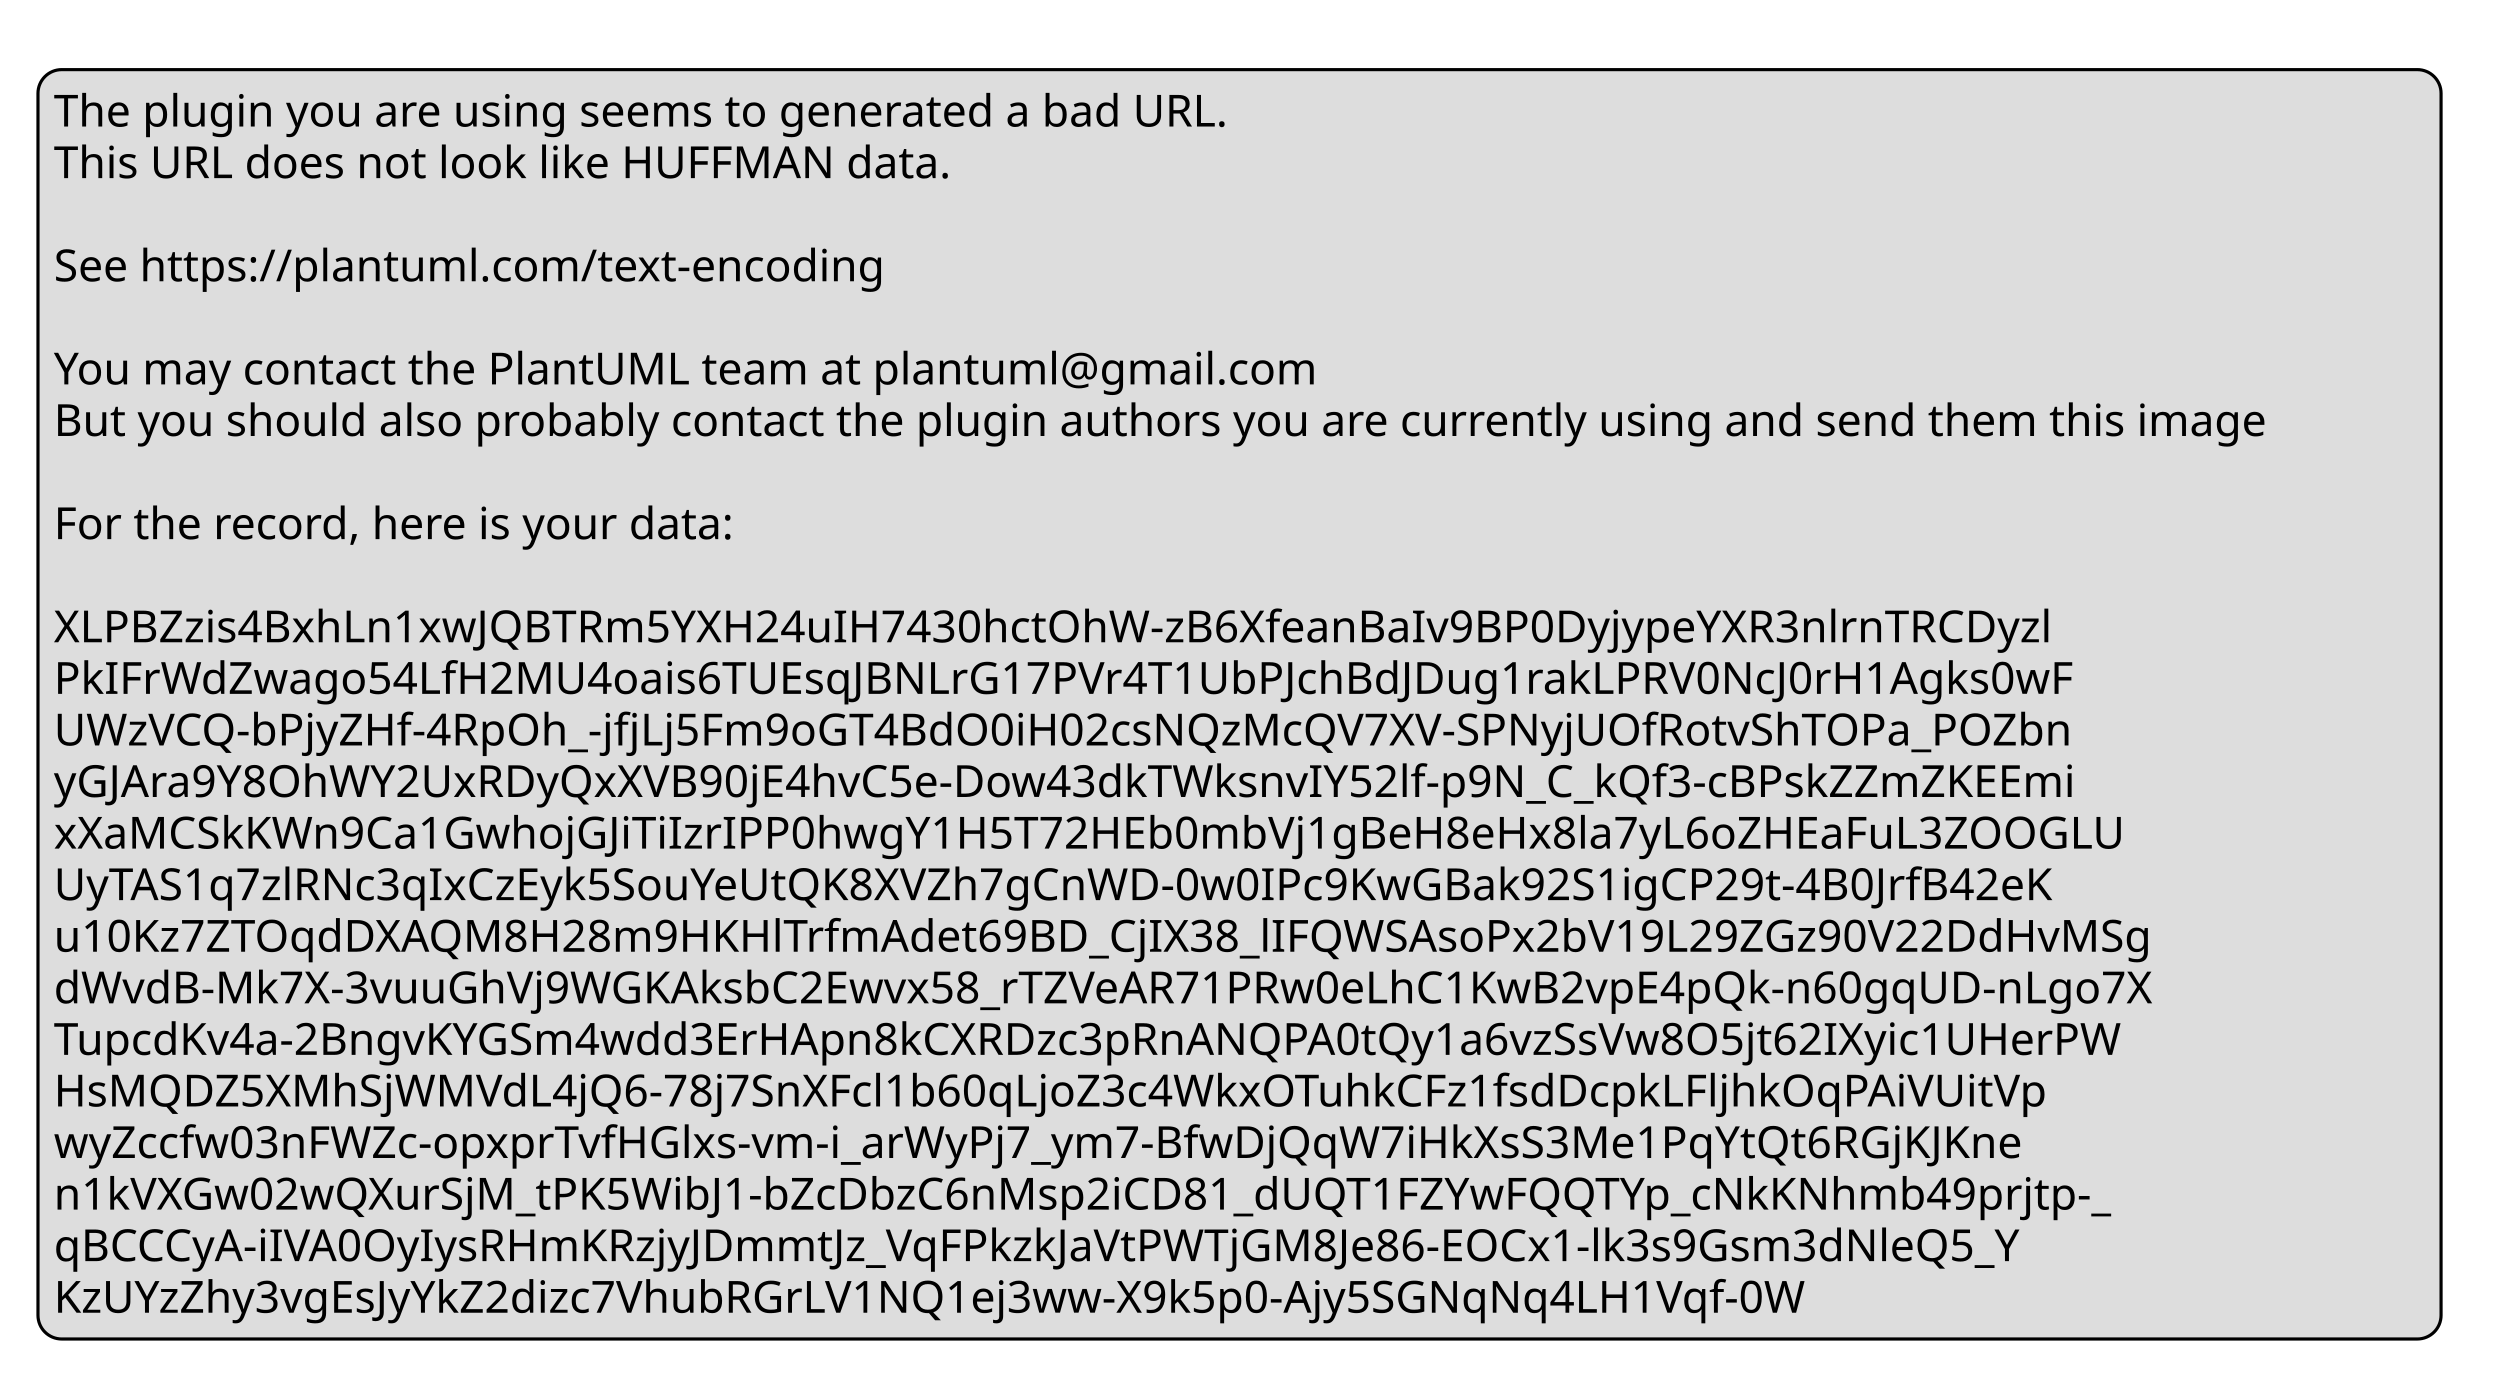
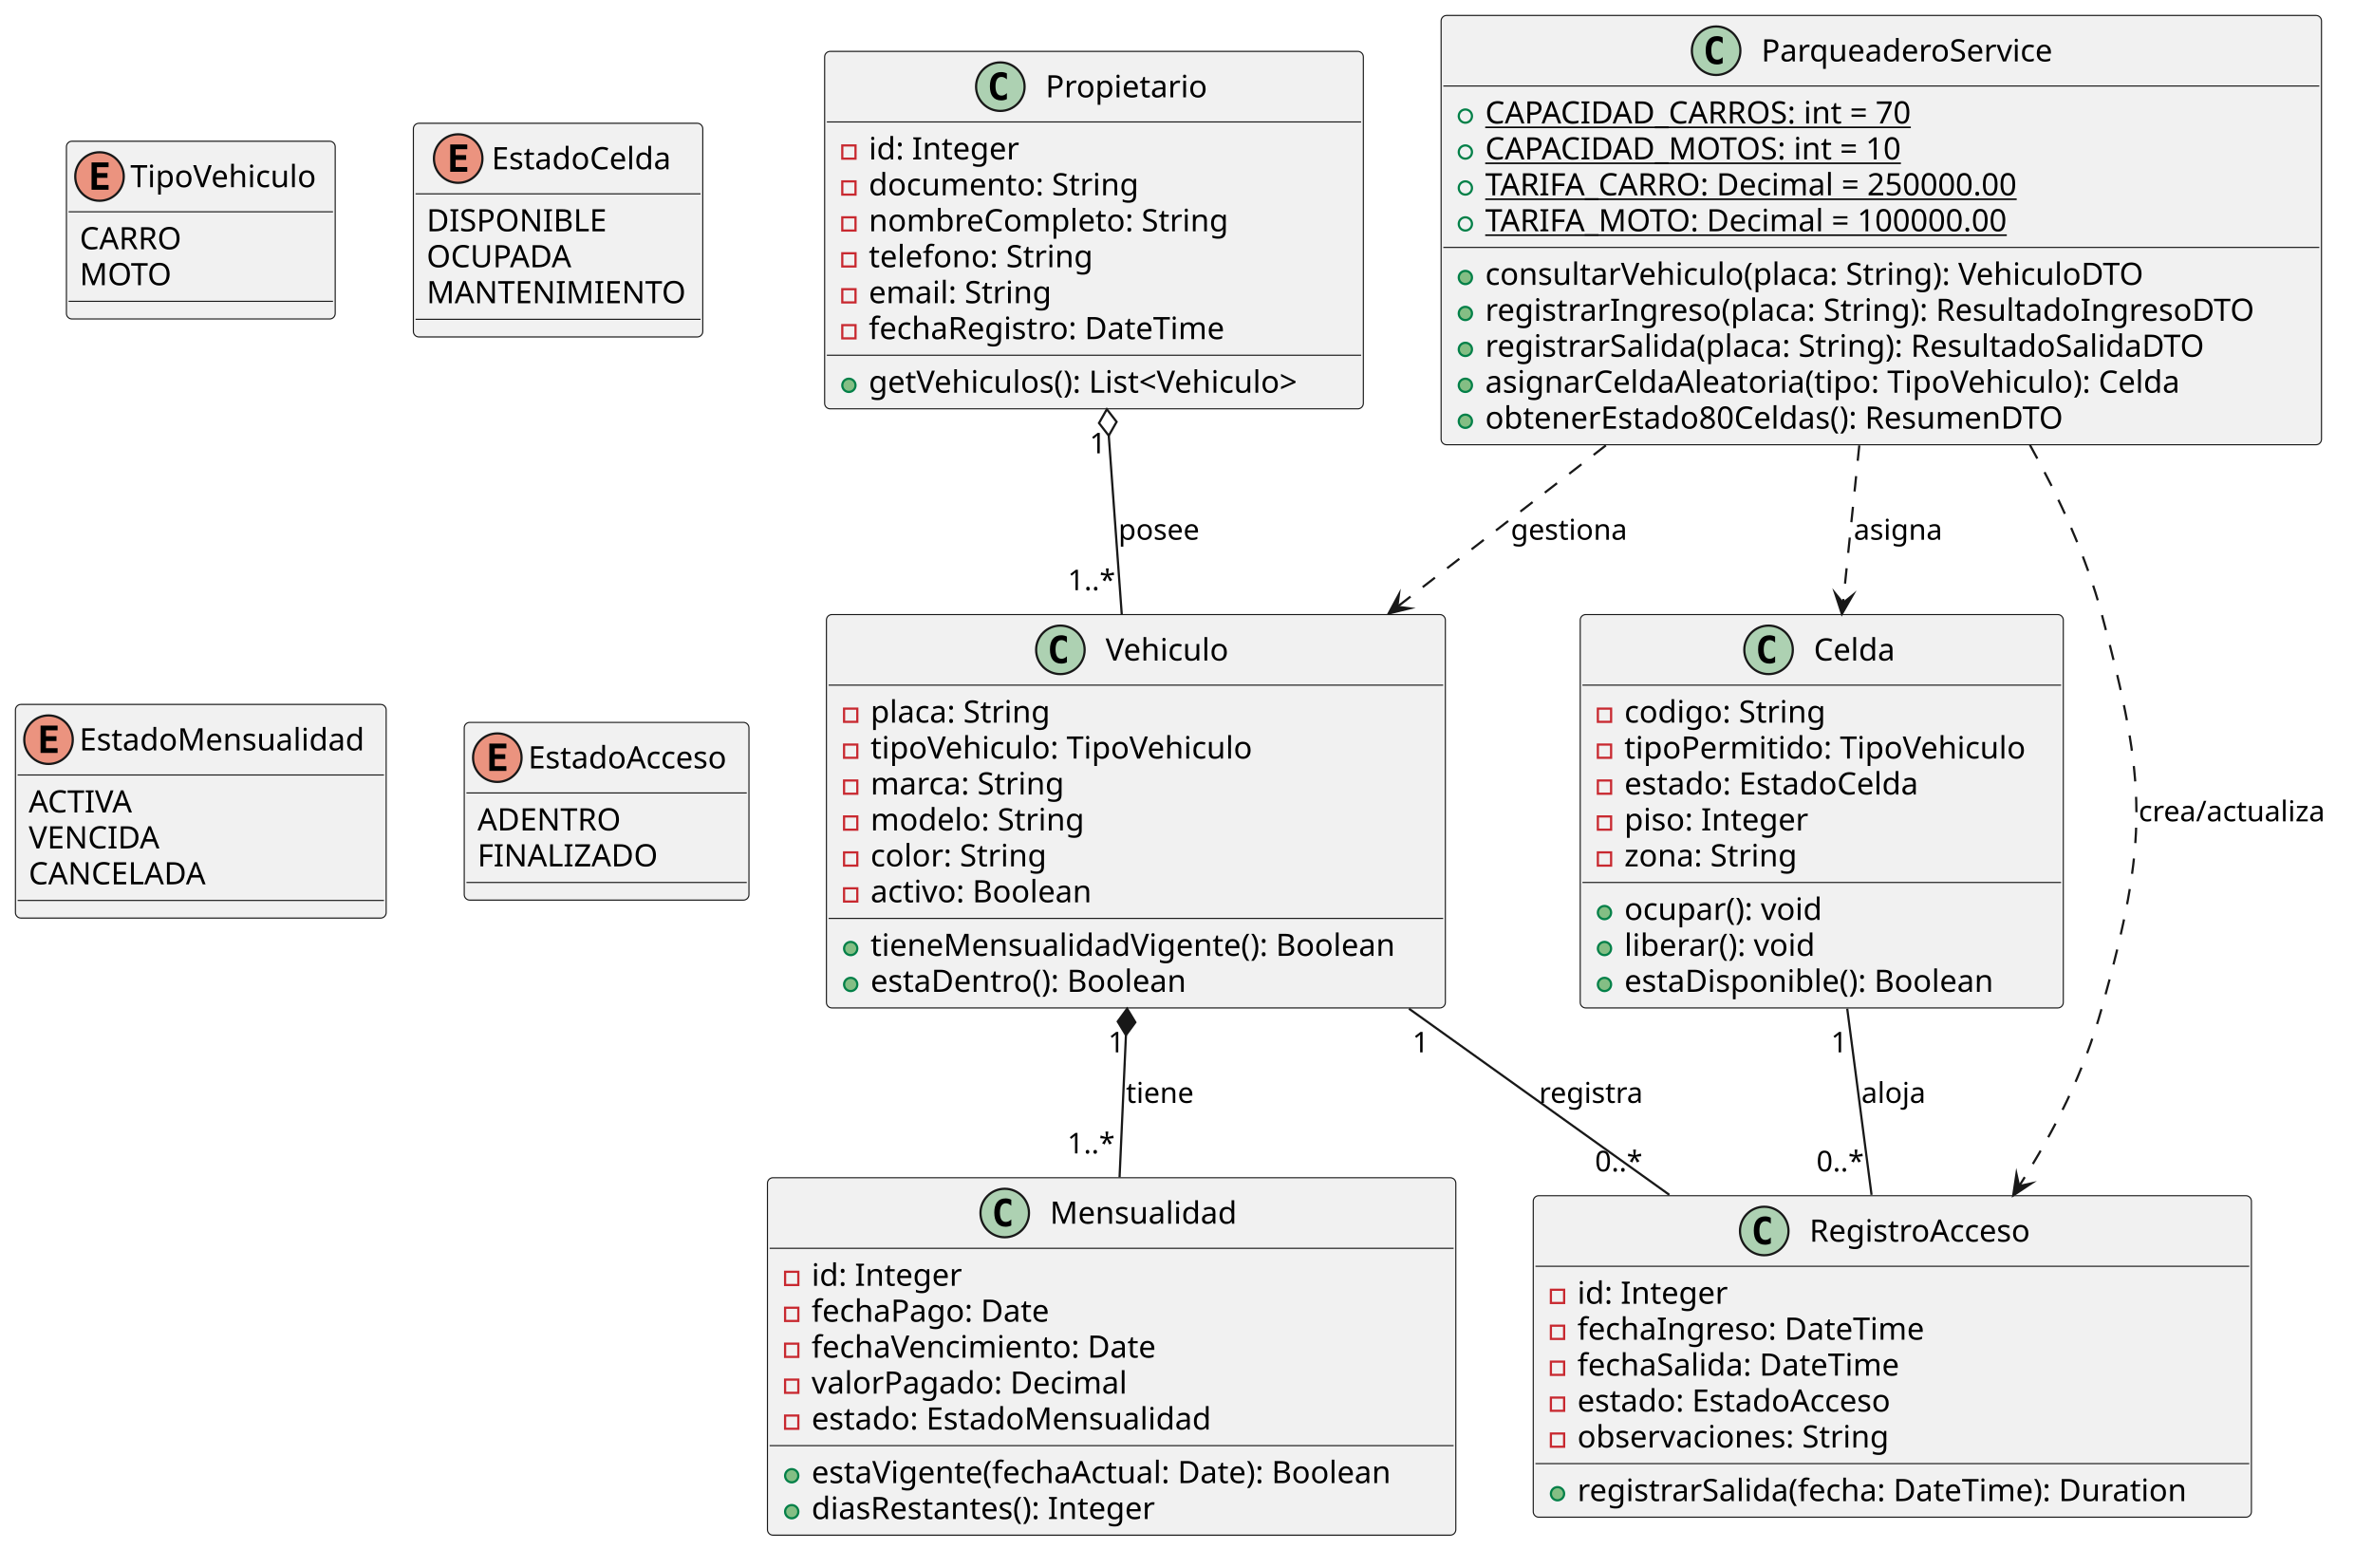
- <svg xmlns="http://www.w3.org/2000/svg" version="1.1" data-diagram-type="CLASS" style="width:790px;height:442px;background:#FFFFFF;" width="790px" height="442px" viewBox="0 0 790 442" zoomAndPan="magnify" preserveAspectRatio="none" contentStyleType="text/css">
+ <svg xmlns="http://www.w3.org/2000/svg" version="1.1" data-diagram-type="CLASS" style="width:1076px;height:711px;background:#FFFFFF;" width="1076px" height="711px" viewBox="0 0 1076 711" zoomAndPan="magnify" preserveAspectRatio="none" contentStyleType="text/css">
  <defs />
  <g font-family="sans-serif" lengthAdjust="spacing">
-     <g class="legend" data-source-line="1">
-       <rect x="12" y="22" width="759.376" height="401.125" fill="#DDD" style="stroke:#000;stroke-width:1;" rx="7.5" ry="7.5" />
-       <text x="17" y="39.995" fill="#000" font-size="14" textLength="399.301">The plugin you are using seems to generated a bad URL.</text>
-       <text x="17" y="56.292" fill="#000" font-size="14" textLength="302.442">This URL does not look like HUFFMAN data.</text>
-       <text x="17" y="72.589" fill="#000" font-size="14"> </text>
-       <text x="17" y="88.886" fill="#000" font-size="14" textLength="279.146">See https://plantuml.com/text-encoding</text>
-       <text x="17" y="105.183" fill="#000" font-size="14"> </text>
-       <text x="17" y="121.479" fill="#000" font-size="14" textLength="428.148">You may contact the PlantUML team at plantuml@gmail.com</text>
-       <text x="17" y="137.776" fill="#000" font-size="14" textLength="749.376">But you should also probably contact the plugin authors you are currently using and send them this image</text>
-       <text x="17" y="154.073" fill="#000" font-size="14"> </text>
-       <text x="17" y="170.37" fill="#000" font-size="14" textLength="232.545">For the record, here is your data:</text>
-       <text x="17" y="186.667" fill="#000" font-size="14"> </text>
-       <text x="17" y="202.964" fill="#000" font-size="14" textLength="680.784">XLPBZzis4BxhLn1xwJQBTRm5YXH24uIH7430hctOhW-zB6XfeanBaIv9BP0DyjypeYXR3nlrnTRCDyzl</text>
-       <text x="17" y="219.261" fill="#000" font-size="14" textLength="677.038">PkIFrWdZwago54LfH2MU4oais6TUEsqJBNLrG17PVr4T1UbPJchBdJDug1rakLPRV0NcJ0rH1Agks0wF</text>
-       <text x="17" y="235.558" fill="#000" font-size="14" textLength="681.092">UWzVCQ-bPjyZHf-4RpOh_-jfjLj5Fm9oGT4BdO0iH02csNQzMcQV7XV-SPNyjUOfRotvShTOPa_POZbn</text>
-       <text x="17" y="251.854" fill="#000" font-size="14" textLength="692.036">yGJAra9Y8OhWY2UxRDyQxXVB90jE4hvC5e-Dow43dkTWksnvIY52lf-p9N_C_kQf3-cBPskZZmZKEEmi</text>
-       <text x="17" y="268.151" fill="#000" font-size="14" textLength="699.501">xXaMCSkKWn9Ca1GwhojGJiTiIzrIPP0hwgY1H5T72HEb0mbVj1gBeH8eHx8la7yL6oZHEaFuL3ZOOGLU</text>
-       <text x="17" y="284.448" fill="#000" font-size="14" textLength="683.56">UyTAS1q7zlRNc3qIxCzEyk5SouYeUtQK8XVZh7gCnWD-0w0IPc9KwGBak92S1igCP29t-4B0JrfB42eK</text>
-       <text x="17" y="300.745" fill="#000" font-size="14" textLength="712.975">u10Kz7ZTOqdDXAQM8H28m9HKHlTrfmAdet69BD_CjIX38_lIFQWSAsoPx2bV19L29ZGz90V22DdHvMSg</text>
-       <text x="17" y="317.042" fill="#000" font-size="14" textLength="715.429">dWvdB-Mk7X-3vuuGhVj9WGKAksbC2Ewvx58_rTZVeAR71PRw0eLhC1KwB2vpE4pQk-n60gqUD-nLgo7X</text>
-       <text x="17" y="333.339" fill="#000" font-size="14" textLength="704.375">TupcdKv4a-2BngvKYGSm4wdd3ErHApn8kCXRDzc3pRnANQPA0tQy1a6vzSsVw8O5jt62IXyic1UHerPW</text>
-       <text x="17" y="349.636" fill="#000" font-size="14" textLength="677.353">HsMQDZ5XMhSjWMVdL4jQ6-78j7SnXFcl1b60qLjoZ3c4WkxOTuhkCFz1fsdDcpkLFljhkOqPAiVUitVp</text>
-       <text x="17" y="365.933" fill="#000" font-size="14" textLength="669.854">wyZccfw03nFWZc-opxprTvfHGlxs-vm-i_arWyPj7_ym7-BfwDjQqW7iHkXsS3Me1PqYtQt6RGjKJKne</text>
-       <text x="17" y="382.229" fill="#000" font-size="14" textLength="696.056">n1kVXGw02wQXurSjM_tPK5WibJ1-bZcDbzC6nMsp2iCD81_dUQT1FZYwFQQTYp_cNkKNhmb49prjtp-_</text>
-       <text x="17" y="398.526" fill="#000" font-size="14" textLength="669.785">qBCCCyA-iIVA0OyIysRHmKRzjyJDmmtJz_VqFPkzkJaVtPWTjGM8Je86-EOCx1-lk3s9Gsm3dNleQ5_Y</text>
-       <text x="17" y="414.823" fill="#000" font-size="14" textLength="599.341">KzUYzZhy3vgEsJyYkZ2dizc7VhubRGrLV1NQ1ej3ww-X9k5p0-Ajy5SGNqNq4LH1Vqf-0W</text>
+     <g class="entity" data-qualified-name="TipoVehiculo" id="ent0001" data-source-line="3">
+       <rect x="30.12" y="64.04" width="121.872" height="80.594" fill="#F1F1F1" style="stroke:#181818;stroke-width:0.5;" rx="2.5" ry="2.5" />
+       <ellipse cx="45.12" cy="80.04" rx="11" ry="11" fill="#EB937F" style="stroke:#181818;stroke-width:1;" />
+       <path d="M49.229,86.04 L41.511,86.04 L41.511,73.649 L49.229,73.649 L49.229,75.806 L43.964,75.806 L43.964,78.477 L48.729,78.477 L48.729,80.634 L43.964,80.634 L43.964,83.884 L49.229,83.884 L49.229,86.04 Z " fill="#000" />
+       <text x="59.12" y="84.887" fill="#000" font-size="14" textLength="89.872">TipoVehiculo</text>
+       <line x1="31.12" y1="96.04" x2="150.992" y2="96.04" style="stroke:#181818;stroke-width:0.5;" />
+       <text x="36.12" y="113.035" fill="#000" font-size="14" textLength="49.827">CARRO</text>
+       <text x="36.12" y="129.332" fill="#000" font-size="14" textLength="42.67">MOTO</text>
+       <line x1="31.12" y1="136.634" x2="150.992" y2="136.634" style="stroke:#181818;stroke-width:0.5;" />
+     </g>
+     <g class="entity" data-qualified-name="EstadoCelda" id="ent0002" data-source-line="8">
+       <rect x="187.44" y="55.9" width="131.226" height="96.891" fill="#F1F1F1" style="stroke:#181818;stroke-width:0.5;" rx="2.5" ry="2.5" />
+       <ellipse cx="207.76" cy="71.9" rx="11" ry="11" fill="#EB937F" style="stroke:#181818;stroke-width:1;" />
+       <path d="M211.869,77.9 L204.15,77.9 L204.15,65.509 L211.869,65.509 L211.869,67.666 L206.603,67.666 L206.603,70.337 L211.369,70.337 L211.369,72.494 L206.603,72.494 L206.603,75.744 L211.869,75.744 L211.869,77.9 Z " fill="#000" />
+       <text x="222.942" y="76.747" fill="#000" font-size="14" textLength="87.404">EstadoCelda</text>
+       <line x1="188.44" y1="87.9" x2="317.666" y2="87.9" style="stroke:#181818;stroke-width:0.5;" />
+       <text x="193.44" y="104.895" fill="#000" font-size="14" textLength="84.109">DISPONIBLE</text>
+       <text x="193.44" y="121.192" fill="#000" font-size="14" textLength="69.419">OCUPADA</text>
+       <text x="193.44" y="137.489" fill="#000" font-size="14" textLength="119.226">MANTENIMIENTO</text>
+       <line x1="188.44" y1="144.791" x2="317.666" y2="144.791" style="stroke:#181818;stroke-width:0.5;" />
+     </g>
+     <g class="entity" data-qualified-name="EstadoMensualidad" id="ent0003" data-source-line="14">
+       <rect x="7" y="319.42" width="168.104" height="96.891" fill="#F1F1F1" style="stroke:#181818;stroke-width:0.5;" rx="2.5" ry="2.5" />
+       <ellipse cx="22" cy="335.42" rx="11" ry="11" fill="#EB937F" style="stroke:#181818;stroke-width:1;" />
+       <path d="M26.109,341.42 L18.391,341.42 L18.391,329.029 L26.109,329.029 L26.109,331.186 L20.844,331.186 L20.844,333.858 L25.609,333.858 L25.609,336.014 L20.844,336.014 L20.844,339.264 L26.109,339.264 L26.109,341.42 Z " fill="#000" />
+       <text x="36" y="340.267" fill="#000" font-size="14" textLength="136.104">EstadoMensualidad</text>
+       <line x1="8" y1="351.42" x2="174.104" y2="351.42" style="stroke:#181818;stroke-width:0.5;" />
+       <text x="13" y="368.415" fill="#000" font-size="14" textLength="51.188">ACTIVA</text>
+       <text x="13" y="384.712" fill="#000" font-size="14" textLength="63.157">VENCIDA</text>
+       <text x="13" y="401.009" fill="#000" font-size="14" textLength="86.181">CANCELADA</text>
+       <line x1="8" y1="408.311" x2="174.104" y2="408.311" style="stroke:#181818;stroke-width:0.5;" />
+     </g>
+     <g class="entity" data-qualified-name="EstadoAcceso" id="ent0004" data-source-line="20">
+       <rect x="210.5" y="327.57" width="129.104" height="80.594" fill="#F1F1F1" style="stroke:#181818;stroke-width:0.5;" rx="2.5" ry="2.5" />
+       <ellipse cx="225.5" cy="343.57" rx="11" ry="11" fill="#EB937F" style="stroke:#181818;stroke-width:1;" />
+       <path d="M229.609,349.57 L221.891,349.57 L221.891,337.179 L229.609,337.179 L229.609,339.336 L224.344,339.336 L224.344,342.008 L229.109,342.008 L229.109,344.164 L224.344,344.164 L224.344,347.414 L229.609,347.414 L229.609,349.57 Z " fill="#000" />
+       <text x="239.5" y="348.417" fill="#000" font-size="14" textLength="97.104">EstadoAcceso</text>
+       <line x1="211.5" y1="359.57" x2="338.604" y2="359.57" style="stroke:#181818;stroke-width:0.5;" />
+       <text x="216.5" y="376.565" fill="#000" font-size="14" textLength="68.975">ADENTRO</text>
+       <text x="216.5" y="392.862" fill="#000" font-size="14" textLength="85.128">FINALIZADO</text>
+       <line x1="211.5" y1="400.164" x2="338.604" y2="400.164" style="stroke:#181818;stroke-width:0.5;" />
+     </g>
+     <g class="entity" data-qualified-name="Propietario" id="ent0005" data-source-line="25">
+       <rect x="373.92" y="23.3" width="244.265" height="162.078" fill="#F1F1F1" style="stroke:#181818;stroke-width:0.5;" rx="2.5" ry="2.5" />
+       <ellipse cx="453.586" cy="39.3" rx="11" ry="11" fill="#ADD1B2" style="stroke:#181818;stroke-width:1;" />
+       <path d="M456.555,44.941 Q455.977,45.237 455.336,45.378 Q454.695,45.534 453.992,45.534 Q451.492,45.534 450.164,43.894 Q448.852,42.237 448.852,39.112 Q448.852,35.987 450.164,34.331 Q451.492,32.675 453.992,32.675 Q454.695,32.675 455.336,32.831 Q455.992,32.987 456.555,33.284 L456.555,36.003 Q455.93,35.425 455.336,35.159 Q454.742,34.878 454.117,34.878 Q452.774,34.878 452.086,35.956 Q451.399,37.019 451.399,39.112 Q451.399,41.206 452.086,42.284 Q452.774,43.347 454.117,43.347 Q454.742,43.347 455.336,43.081 Q455.93,42.8 456.555,42.222 L456.555,44.941 Z " fill="#000" />
+       <text x="474.086" y="44.147" fill="#000" font-size="14" textLength="76.433">Propietario</text>
+       <line x1="374.92" y1="55.3" x2="617.185" y2="55.3" style="stroke:#181818;stroke-width:0.5;" />
+       <g data-visibility-modifier="PRIVATE_FIELD">
+         <rect x="381.92" y="65.948" width="6" height="6" fill="none" style="stroke:#C82930;stroke-width:1;" />
+       </g>
+       <text x="393.92" y="72.295" fill="#000" font-size="14" textLength="72.304">id: Integer</text>
+       <g data-visibility-modifier="PRIVATE_FIELD">
+         <rect x="381.92" y="82.245" width="6" height="6" fill="none" style="stroke:#C82930;stroke-width:1;" />
+       </g>
+       <text x="393.92" y="88.592" fill="#000" font-size="14" textLength="130.149">documento: String</text>
+       <g data-visibility-modifier="PRIVATE_FIELD">
+         <rect x="381.92" y="98.542" width="6" height="6" fill="none" style="stroke:#C82930;stroke-width:1;" />
+       </g>
+       <text x="393.92" y="104.889" fill="#000" font-size="14" textLength="172.703">nombreCompleto: String</text>
+       <g data-visibility-modifier="PRIVATE_FIELD">
+         <rect x="381.92" y="114.839" width="6" height="6" fill="none" style="stroke:#C82930;stroke-width:1;" />
+       </g>
+       <text x="393.92" y="121.186" fill="#000" font-size="14" textLength="108.486">telefono: String</text>
+       <g data-visibility-modifier="PRIVATE_FIELD">
+         <rect x="381.92" y="131.136" width="6" height="6" fill="none" style="stroke:#C82930;stroke-width:1;" />
+       </g>
+       <text x="393.92" y="137.483" fill="#000" font-size="14" textLength="89.558">email: String</text>
+       <g data-visibility-modifier="PRIVATE_FIELD">
+         <rect x="381.92" y="147.433" width="6" height="6" fill="none" style="stroke:#C82930;stroke-width:1;" />
+       </g>
+       <text x="393.92" y="153.779" fill="#000" font-size="14" textLength="174.234">fechaRegistro: DateTime</text>
+       <line x1="374.92" y1="161.081" x2="617.185" y2="161.081" style="stroke:#181818;stroke-width:0.5;" />
+       <g data-visibility-modifier="PUBLIC_METHOD">
+         <ellipse cx="384.92" cy="174.73" rx="3" ry="3" fill="#84BE84" style="stroke:#038048;stroke-width:1;" />
+       </g>
+       <text x="393.92" y="178.076" fill="#000" font-size="14" textLength="218.265">getVehiculos(): List&lt;Vehiculo&gt;</text>
+     </g>
+     <g class="entity" data-qualified-name="Vehiculo" id="ent0006" data-source-line="35">
+       <rect x="374.73" y="278.68" width="280.646" height="178.375" fill="#F1F1F1" style="stroke:#181818;stroke-width:0.5;" rx="2.5" ry="2.5" />
+       <ellipse cx="480.813" cy="294.68" rx="11" ry="11" fill="#ADD1B2" style="stroke:#181818;stroke-width:1;" />
+       <path d="M483.782,300.321 Q483.204,300.618 482.563,300.758 Q481.923,300.914 481.22,300.914 Q478.72,300.914 477.392,299.274 Q476.079,297.618 476.079,294.493 Q476.079,291.368 477.392,289.711 Q478.72,288.055 481.22,288.055 Q481.923,288.055 482.563,288.211 Q483.22,288.368 483.782,288.664 L483.782,291.383 Q483.157,290.805 482.563,290.539 Q481.97,290.258 481.345,290.258 Q480.001,290.258 479.313,291.336 Q478.626,292.399 478.626,294.493 Q478.626,296.586 479.313,297.664 Q480.001,298.727 481.345,298.727 Q481.97,298.727 482.563,298.461 Q483.157,298.18 483.782,297.602 L483.782,300.321 Z " fill="#000" />
+       <text x="501.313" y="299.527" fill="#000" font-size="14" textLength="59.979">Vehiculo</text>
+       <line x1="375.73" y1="310.68" x2="654.376" y2="310.68" style="stroke:#181818;stroke-width:0.5;" />
+       <g data-visibility-modifier="PRIVATE_FIELD">
+         <rect x="382.73" y="321.328" width="6" height="6" fill="none" style="stroke:#C82930;stroke-width:1;" />
+       </g>
+       <text x="394.73" y="327.675" fill="#000" font-size="14" textLength="88.58">placa: String</text>
+       <g data-visibility-modifier="PRIVATE_FIELD">
+         <rect x="382.73" y="337.625" width="6" height="6" fill="none" style="stroke:#C82930;stroke-width:1;" />
+       </g>
+       <text x="394.73" y="343.972" fill="#000" font-size="14" textLength="185.849">tipoVehiculo: TipoVehiculo</text>
+       <g data-visibility-modifier="PRIVATE_FIELD">
+         <rect x="382.73" y="353.922" width="6" height="6" fill="none" style="stroke:#C82930;stroke-width:1;" />
+       </g>
+       <text x="394.73" y="360.269" fill="#000" font-size="14" textLength="95.197">marca: String</text>
+       <g data-visibility-modifier="PRIVATE_FIELD">
+         <rect x="382.73" y="370.219" width="6" height="6" fill="none" style="stroke:#C82930;stroke-width:1;" />
+       </g>
+       <text x="394.73" y="376.566" fill="#000" font-size="14" textLength="103.106">modelo: String</text>
+       <g data-visibility-modifier="PRIVATE_FIELD">
+         <rect x="382.73" y="386.516" width="6" height="6" fill="none" style="stroke:#C82930;stroke-width:1;" />
+       </g>
+       <text x="394.73" y="392.863" fill="#000" font-size="14" textLength="85.422">color: String</text>
+       <g data-visibility-modifier="PRIVATE_FIELD">
+         <rect x="382.73" y="402.813" width="6" height="6" fill="none" style="stroke:#C82930;stroke-width:1;" />
+       </g>
+       <text x="394.73" y="409.159" fill="#000" font-size="14" textLength="108.363">activo: Boolean</text>
+       <line x1="375.73" y1="416.461" x2="654.376" y2="416.461" style="stroke:#181818;stroke-width:0.5;" />
+       <g data-visibility-modifier="PUBLIC_METHOD">
+         <ellipse cx="385.73" cy="430.11" rx="3" ry="3" fill="#84BE84" style="stroke:#038048;stroke-width:1;" />
+       </g>
+       <text x="394.73" y="433.456" fill="#000" font-size="14" textLength="254.646">tieneMensualidadVigente(): Boolean</text>
+       <g data-visibility-modifier="PUBLIC_METHOD">
+         <ellipse cx="385.73" cy="446.407" rx="3" ry="3" fill="#84BE84" style="stroke:#038048;stroke-width:1;" />
+       </g>
+       <text x="394.73" y="449.753" fill="#000" font-size="14" textLength="154.834">estaDentro(): Boolean</text>
+     </g>
+     <g class="entity" data-qualified-name="Mensualidad" id="ent0007" data-source-line="46">
+       <rect x="347.99" y="534.05" width="312.125" height="162.078" fill="#F1F1F1" style="stroke:#181818;stroke-width:0.5;" rx="2.5" ry="2.5" />
+       <ellipse cx="455.581" cy="550.05" rx="11" ry="11" fill="#ADD1B2" style="stroke:#181818;stroke-width:1;" />
+       <path d="M458.55,555.691 Q457.971,555.988 457.331,556.128 Q456.69,556.284 455.987,556.284 Q453.487,556.284 452.159,554.644 Q450.846,552.988 450.846,549.863 Q450.846,546.738 452.159,545.081 Q453.487,543.425 455.987,543.425 Q456.69,543.425 457.331,543.581 Q457.987,543.738 458.55,544.034 L458.55,546.753 Q457.925,546.175 457.331,545.909 Q456.737,545.628 456.112,545.628 Q454.768,545.628 454.081,546.706 Q453.393,547.769 453.393,549.863 Q453.393,551.956 454.081,553.034 Q454.768,554.097 456.112,554.097 Q456.737,554.097 457.331,553.831 Q457.925,553.55 458.55,552.972 L458.55,555.691 Z " fill="#000" />
+       <text x="476.081" y="554.897" fill="#000" font-size="14" textLength="88.443">Mensualidad</text>
+       <line x1="348.99" y1="566.05" x2="659.115" y2="566.05" style="stroke:#181818;stroke-width:0.5;" />
+       <g data-visibility-modifier="PRIVATE_FIELD">
+         <rect x="355.99" y="576.698" width="6" height="6" fill="none" style="stroke:#C82930;stroke-width:1;" />
+       </g>
+       <text x="367.99" y="583.045" fill="#000" font-size="14" textLength="72.304">id: Integer</text>
+       <g data-visibility-modifier="PRIVATE_FIELD">
+         <rect x="355.99" y="592.995" width="6" height="6" fill="none" style="stroke:#C82930;stroke-width:1;" />
+       </g>
+       <text x="367.99" y="599.342" fill="#000" font-size="14" textLength="115.794">fechaPago: Date</text>
+       <g data-visibility-modifier="PRIVATE_FIELD">
+         <rect x="355.99" y="609.292" width="6" height="6" fill="none" style="stroke:#C82930;stroke-width:1;" />
+       </g>
+       <text x="367.99" y="615.639" fill="#000" font-size="14" textLength="169.039">fechaVencimiento: Date</text>
+       <g data-visibility-modifier="PRIVATE_FIELD">
+         <rect x="355.99" y="625.589" width="6" height="6" fill="none" style="stroke:#C82930;stroke-width:1;" />
+       </g>
+       <text x="367.99" y="631.936" fill="#000" font-size="14" textLength="153.269">valorPagado: Decimal</text>
+       <g data-visibility-modifier="PRIVATE_FIELD">
+         <rect x="355.99" y="641.886" width="6" height="6" fill="none" style="stroke:#C82930;stroke-width:1;" />
+       </g>
+       <text x="367.99" y="648.233" fill="#000" font-size="14" textLength="192.698">estado: EstadoMensualidad</text>
+       <line x1="348.99" y1="655.534" x2="659.115" y2="655.534" style="stroke:#181818;stroke-width:0.5;" />
+       <g data-visibility-modifier="PUBLIC_METHOD">
+         <ellipse cx="358.99" cy="669.183" rx="3" ry="3" fill="#84BE84" style="stroke:#038048;stroke-width:1;" />
+       </g>
+       <text x="367.99" y="672.529" fill="#000" font-size="14" textLength="286.125">estaVigente(fechaActual: Date): Boolean</text>
+       <g data-visibility-modifier="PUBLIC_METHOD">
+         <ellipse cx="358.99" cy="685.48" rx="3" ry="3" fill="#84BE84" style="stroke:#038048;stroke-width:1;" />
+       </g>
+       <text x="367.99" y="688.826" fill="#000" font-size="14" textLength="169.073">diasRestantes(): Integer</text>
+     </g>
+     <g class="entity" data-qualified-name="Celda" id="ent0008" data-source-line="56">
+       <rect x="716.53" y="278.68" width="219.04" height="178.375" fill="#F1F1F1" style="stroke:#181818;stroke-width:0.5;" rx="2.5" ry="2.5" />
+       <ellipse cx="801.928" cy="294.68" rx="11" ry="11" fill="#ADD1B2" style="stroke:#181818;stroke-width:1;" />
+       <path d="M804.897,300.321 Q804.319,300.618 803.678,300.758 Q803.037,300.914 802.334,300.914 Q799.834,300.914 798.506,299.274 Q797.194,297.618 797.194,294.493 Q797.194,291.368 798.506,289.711 Q799.834,288.055 802.334,288.055 Q803.037,288.055 803.678,288.211 Q804.334,288.368 804.897,288.664 L804.897,291.383 Q804.272,290.805 803.678,290.539 Q803.084,290.258 802.459,290.258 Q801.115,290.258 800.428,291.336 Q799.74,292.399 799.74,294.493 Q799.74,296.586 800.428,297.664 Q801.115,298.727 802.459,298.727 Q803.084,298.727 803.678,298.461 Q804.272,298.18 804.897,297.602 L804.897,300.321 Z " fill="#000" />
+       <text x="822.428" y="299.527" fill="#000" font-size="14" textLength="39.744">Celda</text>
+       <line x1="717.53" y1="310.68" x2="934.57" y2="310.68" style="stroke:#181818;stroke-width:0.5;" />
+       <g data-visibility-modifier="PRIVATE_FIELD">
+         <rect x="724.53" y="321.328" width="6" height="6" fill="none" style="stroke:#C82930;stroke-width:1;" />
+       </g>
+       <text x="736.53" y="327.675" fill="#000" font-size="14" textLength="97.439">codigo: String</text>
+       <g data-visibility-modifier="PRIVATE_FIELD">
+         <rect x="724.53" y="337.625" width="6" height="6" fill="none" style="stroke:#C82930;stroke-width:1;" />
+       </g>
+       <text x="736.53" y="343.972" fill="#000" font-size="14" textLength="193.04">tipoPermitido: TipoVehiculo</text>
+       <g data-visibility-modifier="PRIVATE_FIELD">
+         <rect x="724.53" y="353.922" width="6" height="6" fill="none" style="stroke:#C82930;stroke-width:1;" />
+       </g>
+       <text x="736.53" y="360.269" fill="#000" font-size="14" textLength="143.999">estado: EstadoCelda</text>
+       <g data-visibility-modifier="PRIVATE_FIELD">
+         <rect x="724.53" y="370.219" width="6" height="6" fill="none" style="stroke:#C82930;stroke-width:1;" />
+       </g>
+       <text x="736.53" y="376.566" fill="#000" font-size="14" textLength="88.163">piso: Integer</text>
+       <g data-visibility-modifier="PRIVATE_FIELD">
+         <rect x="724.53" y="386.516" width="6" height="6" fill="none" style="stroke:#C82930;stroke-width:1;" />
+       </g>
+       <text x="736.53" y="392.863" fill="#000" font-size="14" textLength="84.314">zona: String</text>
+       <line x1="717.53" y1="400.164" x2="934.57" y2="400.164" style="stroke:#181818;stroke-width:0.5;" />
+       <g data-visibility-modifier="PUBLIC_METHOD">
+         <ellipse cx="727.53" cy="413.813" rx="3" ry="3" fill="#84BE84" style="stroke:#038048;stroke-width:1;" />
+       </g>
+       <text x="736.53" y="417.159" fill="#000" font-size="14" textLength="98.075">ocupar(): void</text>
+       <g data-visibility-modifier="PUBLIC_METHOD">
+         <ellipse cx="727.53" cy="430.11" rx="3" ry="3" fill="#84BE84" style="stroke:#038048;stroke-width:1;" />
+       </g>
+       <text x="736.53" y="433.456" fill="#000" font-size="14" textLength="95.088">liberar(): void</text>
+       <g data-visibility-modifier="PUBLIC_METHOD">
+         <ellipse cx="727.53" cy="446.407" rx="3" ry="3" fill="#84BE84" style="stroke:#038048;stroke-width:1;" />
+       </g>
+       <text x="736.53" y="449.753" fill="#000" font-size="14" textLength="180.325">estaDisponible(): Boolean</text>
+     </g>
+     <g class="entity" data-qualified-name="RegistroAcceso" id="ent0009" data-source-line="67">
+       <rect x="695.23" y="542.2" width="325.64" height="145.781" fill="#F1F1F1" style="stroke:#181818;stroke-width:0.5;" rx="2.5" ry="2.5" />
+       <ellipse cx="799.967" cy="558.2" rx="11" ry="11" fill="#ADD1B2" style="stroke:#181818;stroke-width:1;" />
+       <path d="M802.936,563.841 Q802.357,564.137 801.717,564.278 Q801.076,564.434 800.373,564.434 Q797.873,564.434 796.545,562.794 Q795.232,561.137 795.232,558.012 Q795.232,554.887 796.545,553.231 Q797.873,551.575 800.373,551.575 Q801.076,551.575 801.717,551.731 Q802.373,551.887 802.936,552.184 L802.936,554.903 Q802.311,554.325 801.717,554.059 Q801.123,553.778 800.498,553.778 Q799.154,553.778 798.467,554.856 Q797.779,555.919 797.779,558.012 Q797.779,560.106 798.467,561.184 Q799.154,562.247 800.498,562.247 Q801.123,562.247 801.717,561.981 Q802.311,561.7 802.936,561.122 L802.936,563.841 Z " fill="#000" />
+       <text x="820.467" y="563.047" fill="#000" font-size="14" textLength="107.666">RegistroAcceso</text>
+       <line x1="696.23" y1="574.2" x2="1019.87" y2="574.2" style="stroke:#181818;stroke-width:0.5;" />
+       <g data-visibility-modifier="PRIVATE_FIELD">
+         <rect x="703.23" y="584.848" width="6" height="6" fill="none" style="stroke:#C82930;stroke-width:1;" />
+       </g>
+       <text x="715.23" y="591.195" fill="#000" font-size="14" textLength="72.304">id: Integer</text>
+       <g data-visibility-modifier="PRIVATE_FIELD">
+         <rect x="703.23" y="601.145" width="6" height="6" fill="none" style="stroke:#C82930;stroke-width:1;" />
+       </g>
+       <text x="715.23" y="607.492" fill="#000" font-size="14" textLength="168.13">fechaIngreso: DateTime</text>
+       <g data-visibility-modifier="PRIVATE_FIELD">
+         <rect x="703.23" y="617.442" width="6" height="6" fill="none" style="stroke:#C82930;stroke-width:1;" />
+       </g>
+       <text x="715.23" y="623.789" fill="#000" font-size="14" textLength="158.724">fechaSalida: DateTime</text>
+       <g data-visibility-modifier="PRIVATE_FIELD">
+         <rect x="703.23" y="633.739" width="6" height="6" fill="none" style="stroke:#C82930;stroke-width:1;" />
+       </g>
+       <text x="715.23" y="640.086" fill="#000" font-size="14" textLength="153.699">estado: EstadoAcceso</text>
+       <g data-visibility-modifier="PRIVATE_FIELD">
+         <rect x="703.23" y="650.036" width="6" height="6" fill="none" style="stroke:#C82930;stroke-width:1;" />
+       </g>
+       <text x="715.23" y="656.383" fill="#000" font-size="14" textLength="151.86">observaciones: String</text>
+       <line x1="696.23" y1="663.684" x2="1019.87" y2="663.684" style="stroke:#181818;stroke-width:0.5;" />
+       <g data-visibility-modifier="PUBLIC_METHOD">
+         <ellipse cx="706.23" cy="677.333" rx="3" ry="3" fill="#84BE84" style="stroke:#038048;stroke-width:1;" />
+       </g>
+       <text x="715.23" y="680.679" fill="#000" font-size="14" textLength="299.64">registrarSalida(fecha: DateTime): Duration</text>
+     </g>
+     <g class="entity" data-qualified-name="ParqueaderoService" id="ent0010" data-source-line="76">
+       <rect x="653.45" y="7" width="399.194" height="194.672" fill="#F1F1F1" style="stroke:#181818;stroke-width:0.5;" rx="2.5" ry="2.5" />
+       <ellipse cx="778.151" cy="23" rx="11" ry="11" fill="#ADD1B2" style="stroke:#181818;stroke-width:1;" />
+       <path d="M781.12,28.641 Q780.542,28.938 779.901,29.078 Q779.261,29.234 778.557,29.234 Q776.057,29.234 774.729,27.594 Q773.417,25.938 773.417,22.813 Q773.417,19.688 774.729,18.031 Q776.057,16.375 778.557,16.375 Q779.261,16.375 779.901,16.531 Q780.557,16.688 781.12,16.984 L781.12,19.703 Q780.495,19.125 779.901,18.859 Q779.307,18.578 778.682,18.578 Q777.339,18.578 776.651,19.656 Q775.964,20.719 775.964,22.813 Q775.964,24.906 776.651,25.984 Q777.339,27.047 778.682,27.047 Q779.307,27.047 779.901,26.781 Q780.495,26.5 781.12,25.922 L781.12,28.641 Z " fill="#000" />
+       <text x="798.651" y="27.847" fill="#000" font-size="14" textLength="141.292">ParqueaderoService</text>
+       <line x1="654.45" y1="39" x2="1051.644" y2="39" style="stroke:#181818;stroke-width:0.5;" />
+       <g data-visibility-modifier="PUBLIC_FIELD">
+         <ellipse cx="664.45" cy="52.648" rx="3" ry="3" fill="none" style="stroke:#038048;stroke-width:1;" />
+       </g>
+       <text x="673.45" y="55.995" fill="#000" font-size="14" textLength="213.992" text-decoration="underline">CAPACIDAD_CARROS: int = 70</text>
+       <g data-visibility-modifier="PUBLIC_FIELD">
+         <ellipse cx="664.45" cy="68.945" rx="3" ry="3" fill="none" style="stroke:#038048;stroke-width:1;" />
+       </g>
+       <text x="673.45" y="72.292" fill="#000" font-size="14" textLength="206.835" text-decoration="underline">CAPACIDAD_MOTOS: int = 10</text>
+       <g data-visibility-modifier="PUBLIC_FIELD">
+         <ellipse cx="664.45" cy="85.242" rx="3" ry="3" fill="none" style="stroke:#038048;stroke-width:1;" />
+       </g>
+       <text x="673.45" y="88.589" fill="#000" font-size="14" textLength="269.035" text-decoration="underline">TARIFA_CARRO: Decimal = 250000.00</text>
+       <g data-visibility-modifier="PUBLIC_FIELD">
+         <ellipse cx="664.45" cy="101.539" rx="3" ry="3" fill="none" style="stroke:#038048;stroke-width:1;" />
+       </g>
+       <text x="673.45" y="104.886" fill="#000" font-size="14" textLength="261.878" text-decoration="underline">TARIFA_MOTO: Decimal = 100000.00</text>
+       <line x1="654.45" y1="112.188" x2="1051.644" y2="112.188" style="stroke:#181818;stroke-width:0.5;" />
+       <g data-visibility-modifier="PUBLIC_METHOD">
+         <ellipse cx="664.45" cy="125.836" rx="3" ry="3" fill="#84BE84" style="stroke:#038048;stroke-width:1;" />
+       </g>
+       <text x="673.45" y="129.183" fill="#000" font-size="14" textLength="323.996">consultarVehiculo(placa: String): VehiculoDTO</text>
+       <g data-visibility-modifier="PUBLIC_METHOD">
+         <ellipse cx="664.45" cy="142.133" rx="3" ry="3" fill="#84BE84" style="stroke:#038048;stroke-width:1;" />
+       </g>
+       <text x="673.45" y="145.479" fill="#000" font-size="14" textLength="373.194">registrarIngreso(placa: String): ResultadoIngresoDTO</text>
+       <g data-visibility-modifier="PUBLIC_METHOD">
+         <ellipse cx="664.45" cy="158.43" rx="3" ry="3" fill="#84BE84" style="stroke:#038048;stroke-width:1;" />
+       </g>
+       <text x="673.45" y="161.776" fill="#000" font-size="14" textLength="354.382">registrarSalida(placa: String): ResultadoSalidaDTO</text>
+       <g data-visibility-modifier="PUBLIC_METHOD">
+         <ellipse cx="664.45" cy="174.727" rx="3" ry="3" fill="#84BE84" style="stroke:#038048;stroke-width:1;" />
+       </g>
+       <text x="673.45" y="178.073" fill="#000" font-size="14" textLength="340.245">asignarCeldaAleatoria(tipo: TipoVehiculo): Celda</text>
+       <g data-visibility-modifier="PUBLIC_METHOD">
+         <ellipse cx="664.45" cy="191.023" rx="3" ry="3" fill="#84BE84" style="stroke:#038048;stroke-width:1;" />
+       </g>
+       <text x="673.45" y="194.37" fill="#000" font-size="14" textLength="283.384">obtenerEstado80Celdas(): ResumenDTO</text>
+     </g>
+     <g class="link" data-entity-1="ent0005" data-entity-2="ent0006" id="lnk11" data-source-line="89" data-link-type="aggregation">
+       <path d="M502.75,197.548 C504.89,226.978 506.45,248.48 508.64,278.57" style="stroke:#181818;stroke-width:1;" fill="none" id="Propietario-backto-Vehiculo" codeLine="89" />
+       <polygon points="501.88,185.58,498.326,191.854,502.75,197.548,506.305,191.274,501.88,185.58" fill="none" style="stroke:#181818;stroke-width:1;stroke-linejoin:miter;stroke-miterlimit:10;" />
+       <text x="507.12" y="244.747" fill="#000" font-size="13" textLength="38.975">posee</text>
+       <text x="494.055" y="205.556" fill="#000" font-size="13">1</text>
+       <text x="484.158" y="267.626" fill="#000" font-size="13" textLength="23.036">1..*</text>
+     </g>
+     <g class="link" data-entity-1="ent0006" data-entity-2="ent0007" id="lnk12" data-source-line="90" data-link-type="composition">
+       <path d="M510.542,469.388 C509.422,494.358 508.75,509.38 507.65,533.84" style="stroke:#181818;stroke-width:1;" fill="none" id="Vehiculo-backto-Mensualidad" codeLine="90" />
+       <polygon points="511.08,457.4,506.815,463.215,510.542,469.388,514.807,463.573,511.08,457.4" fill="#181818" style="stroke:#181818;stroke-width:1;stroke-linejoin:miter;stroke-miterlimit:10;" />
+       <text x="510.55" y="500.117" fill="#000" font-size="13" textLength="32.944">tiene</text>
+       <text x="502.455" y="477.204" fill="#000" font-size="13">1</text>
+       <text x="483.948" y="523.009" fill="#000" font-size="13" textLength="23.036">1..*</text>
+     </g>
+     <g class="link" data-entity-1="ent0006" data-entity-2="ent0009" id="lnk13" data-source-line="91" data-link-type="association">
+       <path d="M638.88,457.4 C677.64,485.11 719.94,515.35 756.94,541.8" style="stroke:#181818;stroke-width:1;" fill="none" id="Vehiculo-RegistroAcceso" codeLine="91" />
+       <text x="697.84" y="500.117" fill="#000" font-size="13" textLength="50.388">registra</text>
+       <text x="640.44" y="477.204" fill="#000" font-size="13">1</text>
+       <text x="723.209" y="531.173" fill="#000" font-size="13" textLength="23.036">0..*</text>
+     </g>
+     <g class="link" data-entity-1="ent0008" data-entity-2="ent0009" id="lnk14" data-source-line="92" data-link-type="association">
+       <path d="M837.6,457.4 C841.22,485.11 845.17,515.35 848.62,541.8" style="stroke:#181818;stroke-width:1;" fill="none" id="Celda-RegistroAcceso" codeLine="92" />
+       <text x="844.01" y="500.117" fill="#000" font-size="13" textLength="31.11">aloja</text>
+       <text x="830.212" y="477.204" fill="#000" font-size="13">1</text>
+       <text x="823.627" y="531.173" fill="#000" font-size="13" textLength="23.036">0..*</text>
+     </g>
+     <g class="link" data-entity-1="ent0010" data-entity-2="ent0006" id="lnk15" data-source-line="93" data-link-type="dependency">
+       <path d="M728.15,201.98 C695.9,226.93 665.304,250.61 633.604,275.14" style="stroke:#181818;stroke-width:1;stroke-dasharray:7,7;" fill="none" id="ParqueaderoService-to-Vehiculo" codeLine="93" />
+       <polygon points="629.65,278.2,639.216,275.856,633.604,275.14,634.32,269.529,629.65,278.2" fill="#181818" style="stroke:#181818;stroke-width:1;stroke-linejoin:miter;stroke-miterlimit:10;" />
+       <text x="685.05" y="244.747" fill="#000" font-size="13" textLength="55.891">gestiona</text>
+     </g>
+     <g class="link" data-entity-1="ent0010" data-entity-2="ent0008" id="lnk16" data-source-line="94" data-link-type="dependency">
+       <path d="M843.07,201.98 C840.49,227.01 838.234,248.856 835.694,273.436" style="stroke:#181818;stroke-width:1;stroke-dasharray:7,7;" fill="none" id="ParqueaderoService-to-Celda" codeLine="94" />
+       <polygon points="835.18,278.41,840.084,269.869,835.694,273.436,832.126,269.047,835.18,278.41" fill="#181818" style="stroke:#181818;stroke-width:1;stroke-linejoin:miter;stroke-miterlimit:10;" />
+       <text x="840.55" y="244.747" fill="#000" font-size="13" textLength="42.809">asigna</text>
+     </g>
+     <g class="link" data-entity-1="ent0010" data-entity-2="ent0009" id="lnk17" data-source-line="95" data-link-type="dependency">
+       <path d="M920.44,201.78 C933.87,225.85 946,252.33 953.05,278.68 C973.56,355.26 974.35,380.69 953.05,457.05 C944.75,486.82 931.787,512.364 915.547,537.844" style="stroke:#181818;stroke-width:1;stroke-dasharray:7,7;" fill="none" id="ParqueaderoService-to-RegistroAcceso" codeLine="95" />
+       <polygon points="912.86,542.06,921.07,536.62,915.547,537.844,914.324,532.321,912.86,542.06" fill="#181818" style="stroke:#181818;stroke-width:1;stroke-linejoin:miter;stroke-miterlimit:10;" />
+       <text x="969.73" y="372.427" fill="#000" font-size="13" textLength="91.267">crea/actualiza</text>
    </g>
  </g>
</svg>
